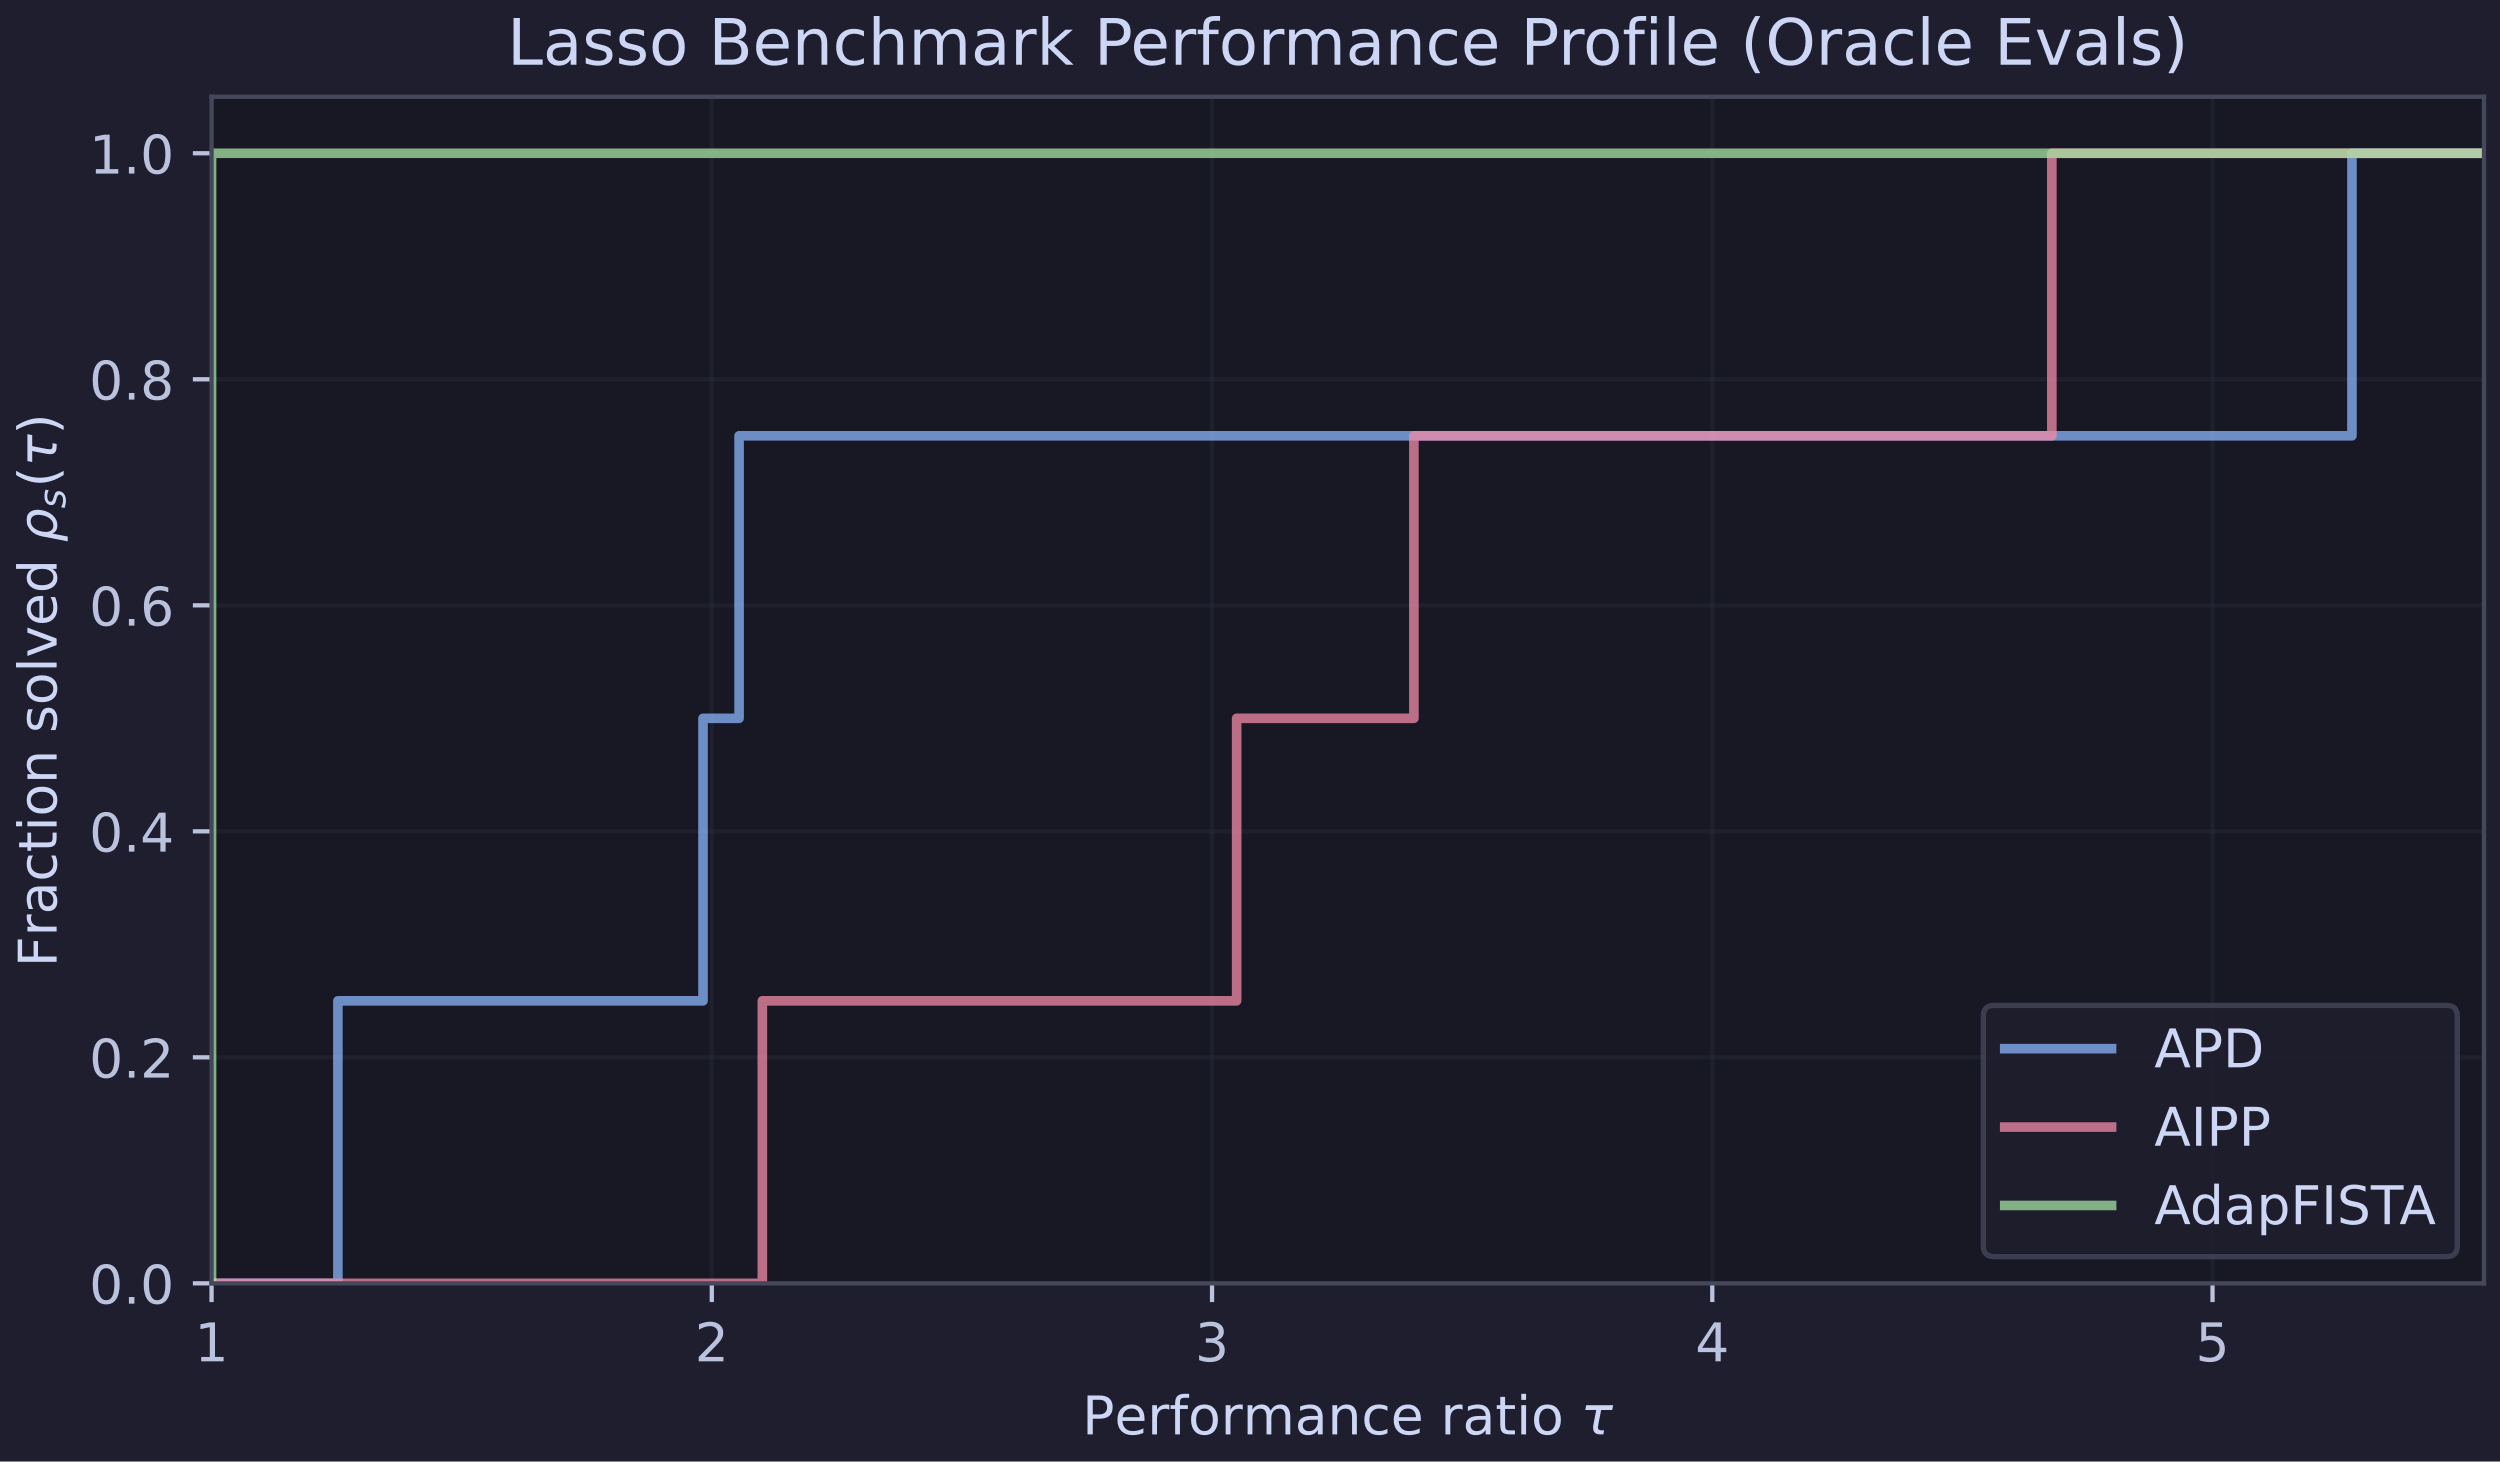
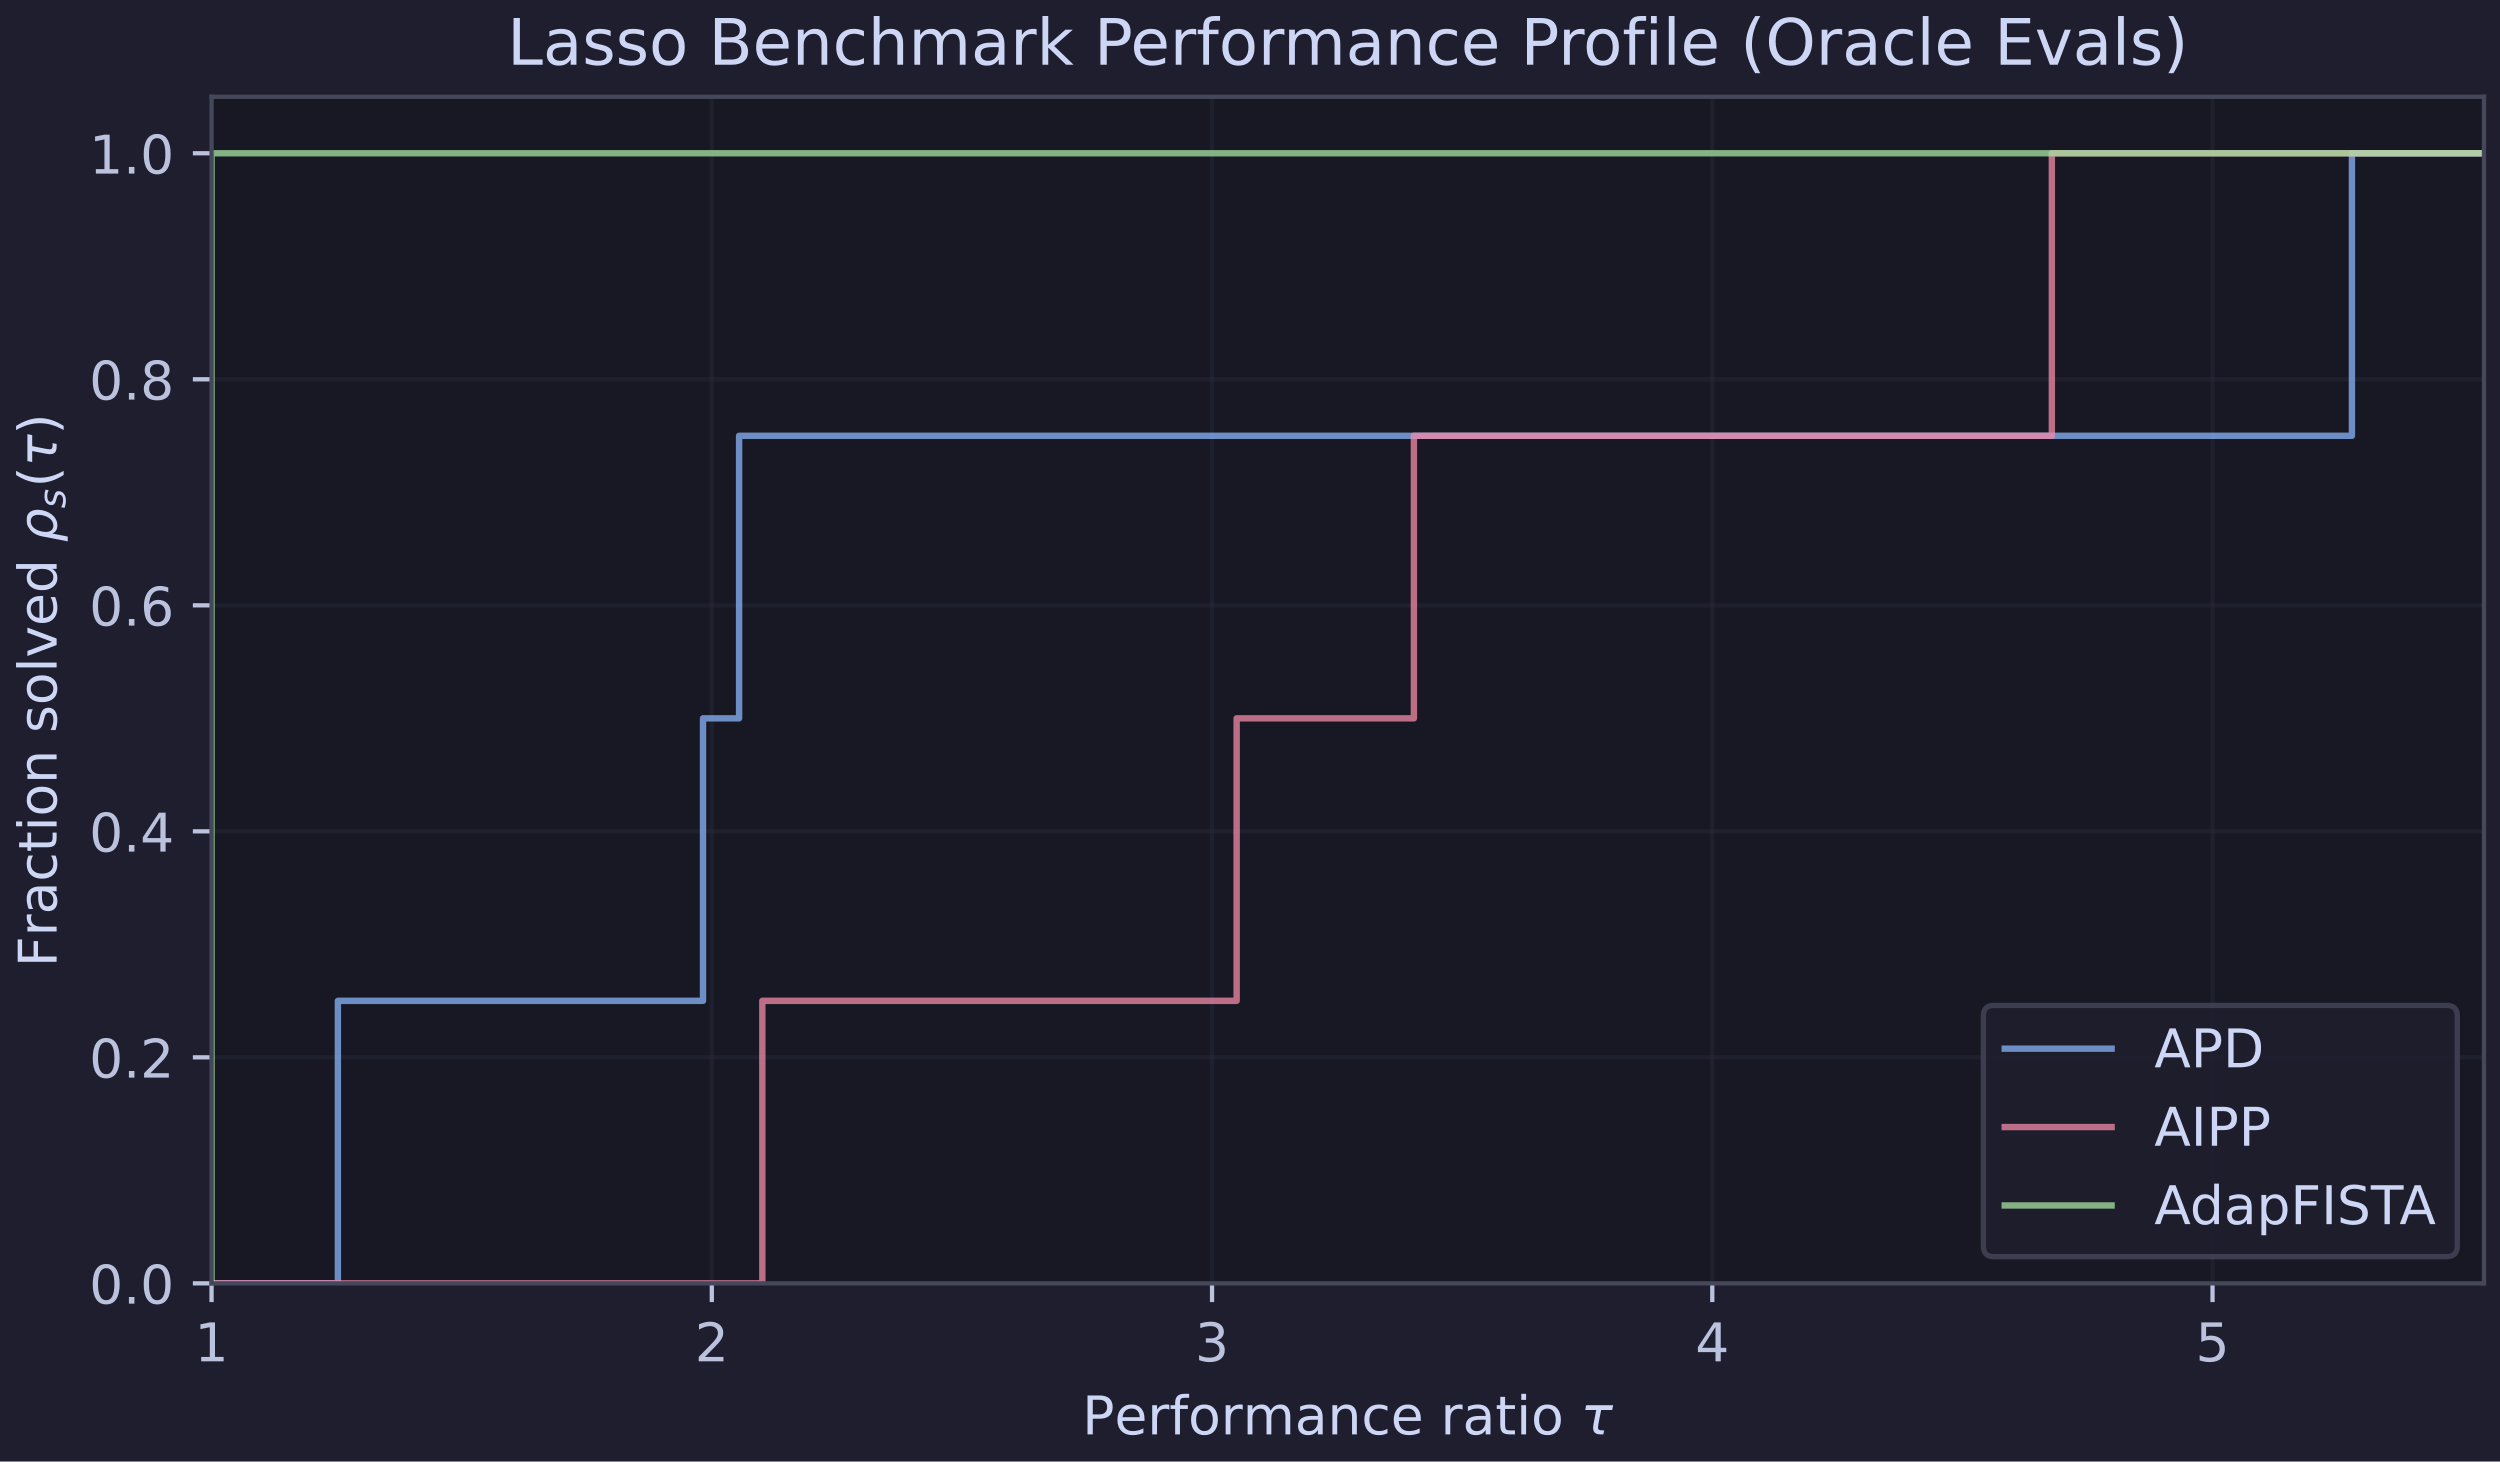
<svg xmlns="http://www.w3.org/2000/svg" xmlns:xlink="http://www.w3.org/1999/xlink" height="273.6pt" version="1.1" viewBox="0 0 468 273.6" width="468pt">
  <defs>
    <style type="text/css">*{stroke-linecap:butt;stroke-linejoin:round;}</style>
  </defs>
  <g id="figure_1">
    <g id="patch_1">
      <path d="M 0 273.6  L 468 273.6  L 468 0  L 0 0  z " style="fill:#1e1e2e;" />
    </g>
    <g id="axes_1">
      <g id="patch_2">
        <path d="M 39.603 240.244  L 465 240.244  L 465 18.118  L 39.603 18.118  z " style="fill:#181825;" />
      </g>
      <g id="matplotlib.axis_1">
        <g id="xtick_1">
          <g id="line2d_1">
-             <path clip-path="url(#p112954f5da)" d="M 39.603 240.244  L 39.603 18.118  " style="fill:none;stroke:#313244;stroke-linecap:square;stroke-opacity:0.3;stroke-width:0.8;" />
+             <path clip-path="url(#p4216b80e92)" d="M 39.603 240.244  L 39.603 18.118  " style="fill:none;stroke:#313244;stroke-linecap:square;stroke-opacity:0.3;stroke-width:0.8;" />
          </g>
          <g id="line2d_2">
            <defs>
-               <path d="M 0 0  L 0 3.5  " id="m169af41a6a" style="stroke:#bac2de;stroke-width:0.8;" />
-             </defs>
-             <g>
-               <use style="fill:#bac2de;stroke:#bac2de;stroke-width:0.8;" x="39.603" xlink:href="#m169af41a6a" y="240.244" />
+               <path d="M 0 0  L 0 3.5  " id="m782438fc1f" style="stroke:#bac2de;stroke-width:0.8;" />
+             </defs>
+             <g>
+               <use style="fill:#bac2de;stroke:#bac2de;stroke-width:0.8;" x="39.603" xlink:href="#m782438fc1f" y="240.244" />
            </g>
          </g>
          <g id="text_1">
            <g style="fill:#bac2de;" transform="translate(36.42211 254.8419)scale(0.1 -0.1)">
              <defs>
                <path d="M 794 531  L 1825 531  L 1825 4091  L 703 3866  L 703 4441  L 1819 4666  L 2450 4666  L 2450 531  L 3481 531  L 3481 0  L 794 0  L 794 531  z " id="DejaVuSans-31" transform="scale(0.015625)" />
              </defs>
              <use xlink:href="#DejaVuSans-31" />
            </g>
          </g>
        </g>
        <g id="xtick_2">
          <g id="line2d_3">
-             <path clip-path="url(#p112954f5da)" d="M 133.249 240.244  L 133.249 18.118  " style="fill:none;stroke:#313244;stroke-linecap:square;stroke-opacity:0.3;stroke-width:0.8;" />
+             <path clip-path="url(#p4216b80e92)" d="M 133.249 240.244  L 133.249 18.118  " style="fill:none;stroke:#313244;stroke-linecap:square;stroke-opacity:0.3;stroke-width:0.8;" />
          </g>
          <g id="line2d_4">
            <g>
-               <use style="fill:#bac2de;stroke:#bac2de;stroke-width:0.8;" x="133.249" xlink:href="#m169af41a6a" y="240.244" />
+               <use style="fill:#bac2de;stroke:#bac2de;stroke-width:0.8;" x="133.249" xlink:href="#m782438fc1f" y="240.244" />
            </g>
          </g>
          <g id="text_2">
            <g style="fill:#bac2de;" transform="translate(130.0677 254.8419)scale(0.1 -0.1)">
              <defs>
                <path d="M 1228 531  L 3431 531  L 3431 0  L 469 0  L 469 531  Q 828 903 1448 1529  Q 2069 2156 2228 2338  Q 2531 2678 2651 2914  Q 2772 3150 2772 3378  Q 2772 3750 2511 3984  Q 2250 4219 1831 4219  Q 1534 4219 1204 4116  Q 875 4013 500 3803  L 500 4441  Q 881 4594 1212 4672  Q 1544 4750 1819 4750  Q 2544 4750 2975 4387  Q 3406 4025 3406 3419  Q 3406 3131 3298 2873  Q 3191 2616 2906 2266  Q 2828 2175 2409 1742  Q 1991 1309 1228 531  z " id="DejaVuSans-32" transform="scale(0.015625)" />
              </defs>
              <use xlink:href="#DejaVuSans-32" />
            </g>
          </g>
        </g>
        <g id="xtick_3">
          <g id="line2d_5">
-             <path clip-path="url(#p112954f5da)" d="M 226.894 240.244  L 226.894 18.118  " style="fill:none;stroke:#313244;stroke-linecap:square;stroke-opacity:0.3;stroke-width:0.8;" />
+             <path clip-path="url(#p4216b80e92)" d="M 226.894 240.244  L 226.894 18.118  " style="fill:none;stroke:#313244;stroke-linecap:square;stroke-opacity:0.3;stroke-width:0.8;" />
          </g>
          <g id="line2d_6">
            <g>
-               <use style="fill:#bac2de;stroke:#bac2de;stroke-width:0.8;" x="226.894" xlink:href="#m169af41a6a" y="240.244" />
+               <use style="fill:#bac2de;stroke:#bac2de;stroke-width:0.8;" x="226.894" xlink:href="#m782438fc1f" y="240.244" />
            </g>
          </g>
          <g id="text_3">
            <g style="fill:#bac2de;" transform="translate(223.7132 254.8419)scale(0.1 -0.1)">
              <defs>
                <path d="M 2597 2516  Q 3050 2419 3304 2112  Q 3559 1806 3559 1356  Q 3559 666 3084 287  Q 2609 -91 1734 -91  Q 1441 -91 1130 -33  Q 819 25 488 141  L 488 750  Q 750 597 1062 519  Q 1375 441 1716 441  Q 2309 441 2620 675  Q 2931 909 2931 1356  Q 2931 1769 2642 2001  Q 2353 2234 1838 2234  L 1294 2234  L 1294 2753  L 1863 2753  Q 2328 2753 2575 2939  Q 2822 3125 2822 3475  Q 2822 3834 2567 4026  Q 2313 4219 1838 4219  Q 1578 4219 1281 4162  Q 984 4106 628 3988  L 628 4550  Q 988 4650 1302 4700  Q 1616 4750 1894 4750  Q 2613 4750 3031 4423  Q 3450 4097 3450 3541  Q 3450 3153 3228 2886  Q 3006 2619 2597 2516  z " id="DejaVuSans-33" transform="scale(0.015625)" />
              </defs>
              <use xlink:href="#DejaVuSans-33" />
            </g>
          </g>
        </g>
        <g id="xtick_4">
          <g id="line2d_7">
-             <path clip-path="url(#p112954f5da)" d="M 320.54 240.244  L 320.54 18.118  " style="fill:none;stroke:#313244;stroke-linecap:square;stroke-opacity:0.3;stroke-width:0.8;" />
+             <path clip-path="url(#p4216b80e92)" d="M 320.54 240.244  L 320.54 18.118  " style="fill:none;stroke:#313244;stroke-linecap:square;stroke-opacity:0.3;stroke-width:0.8;" />
          </g>
          <g id="line2d_8">
            <g>
-               <use style="fill:#bac2de;stroke:#bac2de;stroke-width:0.8;" x="320.54" xlink:href="#m169af41a6a" y="240.244" />
+               <use style="fill:#bac2de;stroke:#bac2de;stroke-width:0.8;" x="320.54" xlink:href="#m782438fc1f" y="240.244" />
            </g>
          </g>
          <g id="text_4">
            <g style="fill:#bac2de;" transform="translate(317.3587 254.8419)scale(0.1 -0.1)">
              <defs>
                <path d="M 2419 4116  L 825 1625  L 2419 1625  L 2419 4116  z M 2253 4666  L 3047 4666  L 3047 1625  L 3713 1625  L 3713 1100  L 3047 1100  L 3047 0  L 2419 0  L 2419 1100  L 313 1100  L 313 1709  L 2253 4666  z " id="DejaVuSans-34" transform="scale(0.015625)" />
              </defs>
              <use xlink:href="#DejaVuSans-34" />
            </g>
          </g>
        </g>
        <g id="xtick_5">
          <g id="line2d_9">
-             <path clip-path="url(#p112954f5da)" d="M 414.186 240.244  L 414.186 18.118  " style="fill:none;stroke:#313244;stroke-linecap:square;stroke-opacity:0.3;stroke-width:0.8;" />
+             <path clip-path="url(#p4216b80e92)" d="M 414.186 240.244  L 414.186 18.118  " style="fill:none;stroke:#313244;stroke-linecap:square;stroke-opacity:0.3;stroke-width:0.8;" />
          </g>
          <g id="line2d_10">
            <g>
-               <use style="fill:#bac2de;stroke:#bac2de;stroke-width:0.8;" x="414.186" xlink:href="#m169af41a6a" y="240.244" />
+               <use style="fill:#bac2de;stroke:#bac2de;stroke-width:0.8;" x="414.186" xlink:href="#m782438fc1f" y="240.244" />
            </g>
          </g>
          <g id="text_5">
            <g style="fill:#bac2de;" transform="translate(411.0043 254.8419)scale(0.1 -0.1)">
              <defs>
                <path d="M 691 4666  L 3169 4666  L 3169 4134  L 1269 4134  L 1269 2991  Q 1406 3038 1543 3061  Q 1681 3084 1819 3084  Q 2600 3084 3056 2656  Q 3513 2228 3513 1497  Q 3513 744 3044 326  Q 2575 -91 1722 -91  Q 1428 -91 1123 -41  Q 819 9 494 109  L 494 744  Q 775 591 1075 516  Q 1375 441 1709 441  Q 2250 441 2565 725  Q 2881 1009 2881 1497  Q 2881 1984 2565 2268  Q 2250 2553 1709 2553  Q 1456 2553 1204 2497  Q 953 2441 691 2322  L 691 4666  z " id="DejaVuSans-35" transform="scale(0.015625)" />
              </defs>
              <use xlink:href="#DejaVuSans-35" />
            </g>
          </g>
        </g>
        <g id="text_6">
          <g style="fill:#cdd6f4;" transform="translate(202.6016 268.5201)scale(0.1 -0.1)">
            <defs>
              <path d="M 1259 4147  L 1259 2394  L 2053 2394  Q 2494 2394 2734 2622  Q 2975 2850 2975 3272  Q 2975 3691 2734 3919  Q 2494 4147 2053 4147  L 1259 4147  z M 628 4666  L 2053 4666  Q 2838 4666 3239 4311  Q 3641 3956 3641 3272  Q 3641 2581 3239 2228  Q 2838 1875 2053 1875  L 1259 1875  L 1259 0  L 628 0  L 628 4666  z " id="DejaVuSans-50" transform="scale(0.015625)" />
              <path d="M 3597 1894  L 3597 1613  L 953 1613  Q 991 1019 1311 708  Q 1631 397 2203 397  Q 2534 397 2845 478  Q 3156 559 3463 722  L 3463 178  Q 3153 47 2828 -22  Q 2503 -91 2169 -91  Q 1331 -91 842 396  Q 353 884 353 1716  Q 353 2575 817 3079  Q 1281 3584 2069 3584  Q 2775 3584 3186 3129  Q 3597 2675 3597 1894  z M 3022 2063  Q 3016 2534 2758 2815  Q 2500 3097 2075 3097  Q 1594 3097 1305 2825  Q 1016 2553 972 2059  L 3022 2063  z " id="DejaVuSans-65" transform="scale(0.015625)" />
              <path d="M 2631 2963  Q 2534 3019 2420 3045  Q 2306 3072 2169 3072  Q 1681 3072 1420 2755  Q 1159 2438 1159 1844  L 1159 0  L 581 0  L 581 3500  L 1159 3500  L 1159 2956  Q 1341 3275 1631 3429  Q 1922 3584 2338 3584  Q 2397 3584 2469 3576  Q 2541 3569 2628 3553  L 2631 2963  z " id="DejaVuSans-72" transform="scale(0.015625)" />
              <path d="M 2375 4863  L 2375 4384  L 1825 4384  Q 1516 4384 1395 4259  Q 1275 4134 1275 3809  L 1275 3500  L 2222 3500  L 2222 3053  L 1275 3053  L 1275 0  L 697 0  L 697 3053  L 147 3053  L 147 3500  L 697 3500  L 697 3744  Q 697 4328 969 4595  Q 1241 4863 1831 4863  L 2375 4863  z " id="DejaVuSans-66" transform="scale(0.015625)" />
              <path d="M 1959 3097  Q 1497 3097 1228 2736  Q 959 2375 959 1747  Q 959 1119 1226 758  Q 1494 397 1959 397  Q 2419 397 2687 759  Q 2956 1122 2956 1747  Q 2956 2369 2687 2733  Q 2419 3097 1959 3097  z M 1959 3584  Q 2709 3584 3137 3096  Q 3566 2609 3566 1747  Q 3566 888 3137 398  Q 2709 -91 1959 -91  Q 1206 -91 779 398  Q 353 888 353 1747  Q 353 2609 779 3096  Q 1206 3584 1959 3584  z " id="DejaVuSans-6f" transform="scale(0.015625)" />
              <path d="M 3328 2828  Q 3544 3216 3844 3400  Q 4144 3584 4550 3584  Q 5097 3584 5394 3201  Q 5691 2819 5691 2113  L 5691 0  L 5113 0  L 5113 2094  Q 5113 2597 4934 2840  Q 4756 3084 4391 3084  Q 3944 3084 3684 2787  Q 3425 2491 3425 1978  L 3425 0  L 2847 0  L 2847 2094  Q 2847 2600 2669 2842  Q 2491 3084 2119 3084  Q 1678 3084 1418 2786  Q 1159 2488 1159 1978  L 1159 0  L 581 0  L 581 3500  L 1159 3500  L 1159 2956  Q 1356 3278 1631 3431  Q 1906 3584 2284 3584  Q 2666 3584 2933 3390  Q 3200 3197 3328 2828  z " id="DejaVuSans-6d" transform="scale(0.015625)" />
              <path d="M 2194 1759  Q 1497 1759 1228 1600  Q 959 1441 959 1056  Q 959 750 1161 570  Q 1363 391 1709 391  Q 2188 391 2477 730  Q 2766 1069 2766 1631  L 2766 1759  L 2194 1759  z M 3341 1997  L 3341 0  L 2766 0  L 2766 531  Q 2569 213 2275 61  Q 1981 -91 1556 -91  Q 1019 -91 701 211  Q 384 513 384 1019  Q 384 1609 779 1909  Q 1175 2209 1959 2209  L 2766 2209  L 2766 2266  Q 2766 2663 2505 2880  Q 2244 3097 1772 3097  Q 1472 3097 1187 3025  Q 903 2953 641 2809  L 641 3341  Q 956 3463 1253 3523  Q 1550 3584 1831 3584  Q 2591 3584 2966 3190  Q 3341 2797 3341 1997  z " id="DejaVuSans-61" transform="scale(0.015625)" />
              <path d="M 3513 2113  L 3513 0  L 2938 0  L 2938 2094  Q 2938 2591 2744 2837  Q 2550 3084 2163 3084  Q 1697 3084 1428 2787  Q 1159 2491 1159 1978  L 1159 0  L 581 0  L 581 3500  L 1159 3500  L 1159 2956  Q 1366 3272 1645 3428  Q 1925 3584 2291 3584  Q 2894 3584 3203 3211  Q 3513 2838 3513 2113  z " id="DejaVuSans-6e" transform="scale(0.015625)" />
              <path d="M 3122 3366  L 3122 2828  Q 2878 2963 2633 3030  Q 2388 3097 2138 3097  Q 1578 3097 1268 2742  Q 959 2388 959 1747  Q 959 1106 1268 751  Q 1578 397 2138 397  Q 2388 397 2633 464  Q 2878 531 3122 666  L 3122 134  Q 2881 22 2623 -34  Q 2366 -91 2075 -91  Q 1284 -91 818 406  Q 353 903 353 1747  Q 353 2603 823 3093  Q 1294 3584 2113 3584  Q 2378 3584 2631 3529  Q 2884 3475 3122 3366  z " id="DejaVuSans-63" transform="scale(0.015625)" />
              <path id="DejaVuSans-20" transform="scale(0.015625)" />
              <path d="M 1172 4494  L 1172 3500  L 2356 3500  L 2356 3053  L 1172 3053  L 1172 1153  Q 1172 725 1289 603  Q 1406 481 1766 481  L 2356 481  L 2356 0  L 1766 0  Q 1100 0 847 248  Q 594 497 594 1153  L 594 3053  L 172 3053  L 172 3500  L 594 3500  L 594 4494  L 1172 4494  z " id="DejaVuSans-74" transform="scale(0.015625)" />
              <path d="M 603 3500  L 1178 3500  L 1178 0  L 603 0  L 603 3500  z M 603 4863  L 1178 4863  L 1178 4134  L 603 4134  L 603 4863  z " id="DejaVuSans-69" transform="scale(0.015625)" />
              <path d="M 2103 638  Q 2188 488 2525 488  L 2800 488  L 2706 0  L 2363 0  Q 1800 0 1600 300  Q 1403 606 1534 1269  L 1856 2925  L 541 2925  L 653 3500  L 3881 3500  L 3769 2925  L 2444 2925  L 2113 1234  Q 2025 781 2103 638  z " id="DejaVuSans-Oblique-3c4" transform="scale(0.015625)" />
            </defs>
            <use transform="translate(0 0.015625)" xlink:href="#DejaVuSans-50" />
            <use transform="translate(60.30273 0.015625)" xlink:href="#DejaVuSans-65" />
            <use transform="translate(121.8262 0.015625)" xlink:href="#DejaVuSans-72" />
            <use transform="translate(162.9395 0.015625)" xlink:href="#DejaVuSans-66" />
            <use transform="translate(198.1445 0.015625)" xlink:href="#DejaVuSans-6f" />
            <use transform="translate(259.3262 0.015625)" xlink:href="#DejaVuSans-72" />
            <use transform="translate(300.4395 0.015625)" xlink:href="#DejaVuSans-6d" />
            <use transform="translate(397.8516 0.015625)" xlink:href="#DejaVuSans-61" />
            <use transform="translate(459.1309 0.015625)" xlink:href="#DejaVuSans-6e" />
            <use transform="translate(522.5098 0.015625)" xlink:href="#DejaVuSans-63" />
            <use transform="translate(577.4902 0.015625)" xlink:href="#DejaVuSans-65" />
            <use transform="translate(639.0137 0.015625)" xlink:href="#DejaVuSans-20" />
            <use transform="translate(670.8008 0.015625)" xlink:href="#DejaVuSans-72" />
            <use transform="translate(711.9141 0.015625)" xlink:href="#DejaVuSans-61" />
            <use transform="translate(773.1934 0.015625)" xlink:href="#DejaVuSans-74" />
            <use transform="translate(812.4023 0.015625)" xlink:href="#DejaVuSans-69" />
            <use transform="translate(840.1855 0.015625)" xlink:href="#DejaVuSans-6f" />
            <use transform="translate(901.3672 0.015625)" xlink:href="#DejaVuSans-20" />
            <use transform="translate(933.1543 0.015625)" xlink:href="#DejaVuSans-Oblique-3c4" />
          </g>
        </g>
      </g>
      <g id="matplotlib.axis_2">
        <g id="ytick_1">
          <g id="line2d_11">
-             <path clip-path="url(#p112954f5da)" d="M 39.603 240.244  L 465 240.244  " style="fill:none;stroke:#313244;stroke-linecap:square;stroke-opacity:0.3;stroke-width:0.8;" />
+             <path clip-path="url(#p4216b80e92)" d="M 39.603 240.244  L 465 240.244  " style="fill:none;stroke:#313244;stroke-linecap:square;stroke-opacity:0.3;stroke-width:0.8;" />
          </g>
          <g id="line2d_12">
            <defs>
-               <path d="M 0 0  L -3.5 0  " id="m1682285ed2" style="stroke:#bac2de;stroke-width:0.8;" />
-             </defs>
-             <g>
-               <use style="fill:#bac2de;stroke:#bac2de;stroke-width:0.8;" x="39.603" xlink:href="#m1682285ed2" y="240.244" />
+               <path d="M 0 0  L -3.5 0  " id="m5402980a2f" style="stroke:#bac2de;stroke-width:0.8;" />
+             </defs>
+             <g>
+               <use style="fill:#bac2de;stroke:#bac2de;stroke-width:0.8;" x="39.603" xlink:href="#m5402980a2f" y="240.244" />
            </g>
          </g>
          <g id="text_7">
            <g style="fill:#bac2de;" transform="translate(16.70024 244.0427)scale(0.1 -0.1)">
              <defs>
                <path d="M 2034 4250  Q 1547 4250 1301 3770  Q 1056 3291 1056 2328  Q 1056 1369 1301 889  Q 1547 409 2034 409  Q 2525 409 2770 889  Q 3016 1369 3016 2328  Q 3016 3291 2770 3770  Q 2525 4250 2034 4250  z M 2034 4750  Q 2819 4750 3233 4129  Q 3647 3509 3647 2328  Q 3647 1150 3233 529  Q 2819 -91 2034 -91  Q 1250 -91 836 529  Q 422 1150 422 2328  Q 422 3509 836 4129  Q 1250 4750 2034 4750  z " id="DejaVuSans-30" transform="scale(0.015625)" />
                <path d="M 684 794  L 1344 794  L 1344 0  L 684 0  L 684 794  z " id="DejaVuSans-2e" transform="scale(0.015625)" />
              </defs>
              <use xlink:href="#DejaVuSans-30" />
              <use x="63.623" xlink:href="#DejaVuSans-2e" />
              <use x="95.41" xlink:href="#DejaVuSans-30" />
            </g>
          </g>
        </g>
        <g id="ytick_2">
          <g id="line2d_13">
-             <path clip-path="url(#p112954f5da)" d="M 39.603 197.934  L 465 197.934  " style="fill:none;stroke:#313244;stroke-linecap:square;stroke-opacity:0.3;stroke-width:0.8;" />
+             <path clip-path="url(#p4216b80e92)" d="M 39.603 197.934  L 465 197.934  " style="fill:none;stroke:#313244;stroke-linecap:square;stroke-opacity:0.3;stroke-width:0.8;" />
          </g>
          <g id="line2d_14">
            <g>
-               <use style="fill:#bac2de;stroke:#bac2de;stroke-width:0.8;" x="39.603" xlink:href="#m1682285ed2" y="197.934" />
+               <use style="fill:#bac2de;stroke:#bac2de;stroke-width:0.8;" x="39.603" xlink:href="#m5402980a2f" y="197.934" />
            </g>
          </g>
          <g id="text_8">
            <g style="fill:#bac2de;" transform="translate(16.70024 201.7332)scale(0.1 -0.1)">
              <use xlink:href="#DejaVuSans-30" />
              <use x="63.623" xlink:href="#DejaVuSans-2e" />
              <use x="95.41" xlink:href="#DejaVuSans-32" />
            </g>
          </g>
        </g>
        <g id="ytick_3">
          <g id="line2d_15">
-             <path clip-path="url(#p112954f5da)" d="M 39.603 155.624  L 465 155.624  " style="fill:none;stroke:#313244;stroke-linecap:square;stroke-opacity:0.3;stroke-width:0.8;" />
+             <path clip-path="url(#p4216b80e92)" d="M 39.603 155.624  L 465 155.624  " style="fill:none;stroke:#313244;stroke-linecap:square;stroke-opacity:0.3;stroke-width:0.8;" />
          </g>
          <g id="line2d_16">
            <g>
-               <use style="fill:#bac2de;stroke:#bac2de;stroke-width:0.8;" x="39.603" xlink:href="#m1682285ed2" y="155.624" />
+               <use style="fill:#bac2de;stroke:#bac2de;stroke-width:0.8;" x="39.603" xlink:href="#m5402980a2f" y="155.624" />
            </g>
          </g>
          <g id="text_9">
            <g style="fill:#bac2de;" transform="translate(16.70024 159.4236)scale(0.1 -0.1)">
              <use xlink:href="#DejaVuSans-30" />
              <use x="63.623" xlink:href="#DejaVuSans-2e" />
              <use x="95.41" xlink:href="#DejaVuSans-34" />
            </g>
          </g>
        </g>
        <g id="ytick_4">
          <g id="line2d_17">
-             <path clip-path="url(#p112954f5da)" d="M 39.603 113.315  L 465 113.315  " style="fill:none;stroke:#313244;stroke-linecap:square;stroke-opacity:0.3;stroke-width:0.8;" />
+             <path clip-path="url(#p4216b80e92)" d="M 39.603 113.315  L 465 113.315  " style="fill:none;stroke:#313244;stroke-linecap:square;stroke-opacity:0.3;stroke-width:0.8;" />
          </g>
          <g id="line2d_18">
            <g>
-               <use style="fill:#bac2de;stroke:#bac2de;stroke-width:0.8;" x="39.603" xlink:href="#m1682285ed2" y="113.315" />
+               <use style="fill:#bac2de;stroke:#bac2de;stroke-width:0.8;" x="39.603" xlink:href="#m5402980a2f" y="113.315" />
            </g>
          </g>
          <g id="text_10">
            <g style="fill:#bac2de;" transform="translate(16.70024 117.1141)scale(0.1 -0.1)">
              <defs>
                <path d="M 2113 2584  Q 1688 2584 1439 2293  Q 1191 2003 1191 1497  Q 1191 994 1439 701  Q 1688 409 2113 409  Q 2538 409 2786 701  Q 3034 994 3034 1497  Q 3034 2003 2786 2293  Q 2538 2584 2113 2584  z M 3366 4563  L 3366 3988  Q 3128 4100 2886 4159  Q 2644 4219 2406 4219  Q 1781 4219 1451 3797  Q 1122 3375 1075 2522  Q 1259 2794 1537 2939  Q 1816 3084 2150 3084  Q 2853 3084 3261 2657  Q 3669 2231 3669 1497  Q 3669 778 3244 343  Q 2819 -91 2113 -91  Q 1303 -91 875 529  Q 447 1150 447 2328  Q 447 3434 972 4092  Q 1497 4750 2381 4750  Q 2619 4750 2861 4703  Q 3103 4656 3366 4563  z " id="DejaVuSans-36" transform="scale(0.015625)" />
              </defs>
              <use xlink:href="#DejaVuSans-30" />
              <use x="63.623" xlink:href="#DejaVuSans-2e" />
              <use x="95.41" xlink:href="#DejaVuSans-36" />
            </g>
          </g>
        </g>
        <g id="ytick_5">
          <g id="line2d_19">
-             <path clip-path="url(#p112954f5da)" d="M 39.603 71.005  L 465 71.005  " style="fill:none;stroke:#313244;stroke-linecap:square;stroke-opacity:0.3;stroke-width:0.8;" />
+             <path clip-path="url(#p4216b80e92)" d="M 39.603 71.005  L 465 71.005  " style="fill:none;stroke:#313244;stroke-linecap:square;stroke-opacity:0.3;stroke-width:0.8;" />
          </g>
          <g id="line2d_20">
            <g>
-               <use style="fill:#bac2de;stroke:#bac2de;stroke-width:0.8;" x="39.603" xlink:href="#m1682285ed2" y="71.005" />
+               <use style="fill:#bac2de;stroke:#bac2de;stroke-width:0.8;" x="39.603" xlink:href="#m5402980a2f" y="71.005" />
            </g>
          </g>
          <g id="text_11">
            <g style="fill:#bac2de;" transform="translate(16.70024 74.80452)scale(0.1 -0.1)">
              <defs>
                <path d="M 2034 2216  Q 1584 2216 1326 1975  Q 1069 1734 1069 1313  Q 1069 891 1326 650  Q 1584 409 2034 409  Q 2484 409 2743 651  Q 3003 894 3003 1313  Q 3003 1734 2745 1975  Q 2488 2216 2034 2216  z M 1403 2484  Q 997 2584 770 2862  Q 544 3141 544 3541  Q 544 4100 942 4425  Q 1341 4750 2034 4750  Q 2731 4750 3128 4425  Q 3525 4100 3525 3541  Q 3525 3141 3298 2862  Q 3072 2584 2669 2484  Q 3125 2378 3379 2068  Q 3634 1759 3634 1313  Q 3634 634 3220 271  Q 2806 -91 2034 -91  Q 1263 -91 848 271  Q 434 634 434 1313  Q 434 1759 690 2068  Q 947 2378 1403 2484  z M 1172 3481  Q 1172 3119 1398 2916  Q 1625 2713 2034 2713  Q 2441 2713 2670 2916  Q 2900 3119 2900 3481  Q 2900 3844 2670 4047  Q 2441 4250 2034 4250  Q 1625 4250 1398 4047  Q 1172 3844 1172 3481  z " id="DejaVuSans-38" transform="scale(0.015625)" />
              </defs>
              <use xlink:href="#DejaVuSans-30" />
              <use x="63.623" xlink:href="#DejaVuSans-2e" />
              <use x="95.41" xlink:href="#DejaVuSans-38" />
            </g>
          </g>
        </g>
        <g id="ytick_6">
          <g id="line2d_21">
-             <path clip-path="url(#p112954f5da)" d="M 39.603 28.696  L 465 28.696  " style="fill:none;stroke:#313244;stroke-linecap:square;stroke-opacity:0.3;stroke-width:0.8;" />
+             <path clip-path="url(#p4216b80e92)" d="M 39.603 28.696  L 465 28.696  " style="fill:none;stroke:#313244;stroke-linecap:square;stroke-opacity:0.3;stroke-width:0.8;" />
          </g>
          <g id="line2d_22">
            <g>
-               <use style="fill:#bac2de;stroke:#bac2de;stroke-width:0.8;" x="39.603" xlink:href="#m1682285ed2" y="28.696" />
+               <use style="fill:#bac2de;stroke:#bac2de;stroke-width:0.8;" x="39.603" xlink:href="#m5402980a2f" y="28.696" />
            </g>
          </g>
          <g id="text_12">
            <g style="fill:#bac2de;" transform="translate(16.70024 32.49497)scale(0.1 -0.1)">
              <use xlink:href="#DejaVuSans-31" />
              <use x="63.623" xlink:href="#DejaVuSans-2e" />
              <use x="95.41" xlink:href="#DejaVuSans-30" />
            </g>
          </g>
        </g>
        <g id="text_13">
          <g style="fill:#cdd6f4;" transform="translate(10.60024 181.0309)rotate(-90)scale(0.1 -0.1)">
            <defs>
              <path d="M 628 4666  L 3309 4666  L 3309 4134  L 1259 4134  L 1259 2759  L 3109 2759  L 3109 2228  L 1259 2228  L 1259 0  L 628 0  L 628 4666  z " id="DejaVuSans-46" transform="scale(0.015625)" />
              <path d="M 2834 3397  L 2834 2853  Q 2591 2978 2328 3040  Q 2066 3103 1784 3103  Q 1356 3103 1142 2972  Q 928 2841 928 2578  Q 928 2378 1081 2264  Q 1234 2150 1697 2047  L 1894 2003  Q 2506 1872 2764 1633  Q 3022 1394 3022 966  Q 3022 478 2636 193  Q 2250 -91 1575 -91  Q 1294 -91 989 -36  Q 684 19 347 128  L 347 722  Q 666 556 975 473  Q 1284 391 1588 391  Q 1994 391 2212 530  Q 2431 669 2431 922  Q 2431 1156 2273 1281  Q 2116 1406 1581 1522  L 1381 1569  Q 847 1681 609 1914  Q 372 2147 372 2553  Q 372 3047 722 3315  Q 1072 3584 1716 3584  Q 2034 3584 2315 3537  Q 2597 3491 2834 3397  z " id="DejaVuSans-73" transform="scale(0.015625)" />
              <path d="M 603 4863  L 1178 4863  L 1178 0  L 603 0  L 603 4863  z " id="DejaVuSans-6c" transform="scale(0.015625)" />
              <path d="M 191 3500  L 800 3500  L 1894 563  L 2988 3500  L 3597 3500  L 2284 0  L 1503 0  L 191 3500  z " id="DejaVuSans-76" transform="scale(0.015625)" />
              <path d="M 2906 2969  L 2906 4863  L 3481 4863  L 3481 0  L 2906 0  L 2906 525  Q 2725 213 2448 61  Q 2172 -91 1784 -91  Q 1150 -91 751 415  Q 353 922 353 1747  Q 353 2572 751 3078  Q 1150 3584 1784 3584  Q 2172 3584 2448 3432  Q 2725 3281 2906 2969  z M 947 1747  Q 947 1113 1208 752  Q 1469 391 1925 391  Q 2381 391 2643 752  Q 2906 1113 2906 1747  Q 2906 2381 2643 2742  Q 2381 3103 1925 3103  Q 1469 3103 1208 2742  Q 947 2381 947 1747  z " id="DejaVuSans-64" transform="scale(0.015625)" />
              <path d="M 1203 2875  Q 1453 3194 1981 3475  Q 2188 3584 2756 3584  Q 3394 3584 3694 3078  Q 3994 2572 3834 1747  Q 3672 922 3175 415  Q 2678 -91 2041 -91  Q 1656 -91 1409 63  Q 1163 213 1044 525  L 681 -1331  L 103 -1331  L 697 1716  Q 838 2438 1203 2875  z M 3238 1747  Q 3359 2381 3169 2744  Q 2978 3103 2522 3103  Q 2066 3103 1734 2744  Q 1403 2381 1281 1747  Q 1156 1113 1347 750  Q 1538 391 1994 391  Q 2450 391 2781 750  Q 3113 1113 3238 1747  z " id="DejaVuSans-Oblique-3c1" transform="scale(0.015625)" />
              <path d="M 3200 3397  L 3091 2853  Q 2863 2978 2609 3040  Q 2356 3103 2088 3103  Q 1634 3103 1373 2948  Q 1113 2794 1113 2528  Q 1113 2219 1719 2053  Q 1766 2041 1788 2034  L 1972 1978  Q 2547 1819 2739 1644  Q 2931 1469 2931 1166  Q 2931 609 2489 259  Q 2047 -91 1331 -91  Q 1053 -91 747 -37  Q 441 16 72 128  L 184 722  Q 500 559 806 475  Q 1113 391 1394 391  Q 1816 391 2080 572  Q 2344 753 2344 1031  Q 2344 1331 1650 1516  L 1591 1531  L 1394 1581  Q 956 1697 753 1886  Q 550 2075 550 2369  Q 550 2928 970 3256  Q 1391 3584 2113 3584  Q 2397 3584 2667 3537  Q 2938 3491 3200 3397  z " id="DejaVuSans-Oblique-73" transform="scale(0.015625)" />
              <path d="M 1984 4856  Q 1566 4138 1362 3434  Q 1159 2731 1159 2009  Q 1159 1288 1364 580  Q 1569 -128 1984 -844  L 1484 -844  Q 1016 -109 783 600  Q 550 1309 550 2009  Q 550 2706 781 3412  Q 1013 4119 1484 4856  L 1984 4856  z " id="DejaVuSans-28" transform="scale(0.015625)" />
              <path d="M 513 4856  L 1013 4856  Q 1481 4119 1714 3412  Q 1947 2706 1947 2009  Q 1947 1309 1714 600  Q 1481 -109 1013 -844  L 513 -844  Q 928 -128 1133 580  Q 1338 1288 1338 2009  Q 1338 2731 1133 3434  Q 928 4138 513 4856  z " id="DejaVuSans-29" transform="scale(0.015625)" />
            </defs>
            <use transform="translate(0 0.015625)" xlink:href="#DejaVuSans-46" />
            <use transform="translate(57.51953 0.015625)" xlink:href="#DejaVuSans-72" />
            <use transform="translate(98.63281 0.015625)" xlink:href="#DejaVuSans-61" />
            <use transform="translate(159.9121 0.015625)" xlink:href="#DejaVuSans-63" />
            <use transform="translate(214.8926 0.015625)" xlink:href="#DejaVuSans-74" />
            <use transform="translate(254.1016 0.015625)" xlink:href="#DejaVuSans-69" />
            <use transform="translate(281.8848 0.015625)" xlink:href="#DejaVuSans-6f" />
            <use transform="translate(343.0664 0.015625)" xlink:href="#DejaVuSans-6e" />
            <use transform="translate(406.4453 0.015625)" xlink:href="#DejaVuSans-20" />
            <use transform="translate(438.2324 0.015625)" xlink:href="#DejaVuSans-73" />
            <use transform="translate(490.332 0.015625)" xlink:href="#DejaVuSans-6f" />
            <use transform="translate(551.5137 0.015625)" xlink:href="#DejaVuSans-6c" />
            <use transform="translate(579.2969 0.015625)" xlink:href="#DejaVuSans-76" />
            <use transform="translate(638.4766 0.015625)" xlink:href="#DejaVuSans-65" />
            <use transform="translate(700 0.015625)" xlink:href="#DejaVuSans-64" />
            <use transform="translate(763.4766 0.015625)" xlink:href="#DejaVuSans-20" />
            <use transform="translate(795.2637 0.015625)" xlink:href="#DejaVuSans-Oblique-3c1" />
            <use transform="translate(858.7402 -16.39062)scale(0.7)" xlink:href="#DejaVuSans-Oblique-73" />
            <use transform="translate(897.9443 0.015625)" xlink:href="#DejaVuSans-28" />
            <use transform="translate(936.958 0.015625)" xlink:href="#DejaVuSans-Oblique-3c4" />
            <use transform="translate(997.1631 0.015625)" xlink:href="#DejaVuSans-29" />
          </g>
        </g>
      </g>
      <g id="line2d_23">
-         <path clip-path="url(#p112954f5da)" d="M 39.603 240.244  L 63.251 240.244  L 63.251 187.357  L 131.606 187.357  L 131.606 134.47  L 138.357 134.47  L 138.357 81.583  L 440.283 81.583  L 440.283 28.696  L 465 28.696  L 465 28.696  " style="fill:none;stroke:#89b4fa;stroke-linecap:square;stroke-opacity:0.75;stroke-width:1.8;" />
+         <path clip-path="url(#p4216b80e92)" d="M 39.603 240.244  L 63.251 240.244  L 63.251 187.357  L 131.606 187.357  L 131.606 134.47  L 138.357 134.47  L 138.357 81.583  L 440.283 81.583  L 440.283 28.696  L 465 28.696  L 465 28.696  " style="fill:none;stroke:#89b4fa;stroke-linecap:square;stroke-opacity:0.75;stroke-width:1.2;" />
      </g>
      <g id="line2d_24">
-         <path clip-path="url(#p112954f5da)" d="M 39.603 240.244  L 142.708 240.244  L 142.708 187.357  L 231.5 187.357  L 231.5 134.47  L 264.681 134.47  L 264.681 81.583  L 384.105 81.583  L 384.105 28.696  L 465 28.696  L 465 28.696  " style="fill:none;stroke:#f38ba8;stroke-linecap:square;stroke-opacity:0.75;stroke-width:1.8;" />
+         <path clip-path="url(#p4216b80e92)" d="M 39.603 240.244  L 142.708 240.244  L 142.708 187.357  L 231.5 187.357  L 231.5 134.47  L 264.681 134.47  L 264.681 81.583  L 384.105 81.583  L 384.105 28.696  L 465 28.696  L 465 28.696  " style="fill:none;stroke:#f38ba8;stroke-linecap:square;stroke-opacity:0.75;stroke-width:1.2;" />
      </g>
      <g id="line2d_25">
-         <path clip-path="url(#p112954f5da)" d="M 39.603 240.244  L 39.603 240.244  L 39.603 187.357  L 39.603 187.357  L 39.603 134.47  L 39.603 134.47  L 39.603 81.583  L 39.603 81.583  L 39.603 28.696  L 465 28.696  L 465 28.696  " style="fill:none;stroke:#a6e3a1;stroke-linecap:square;stroke-opacity:0.75;stroke-width:1.8;" />
+         <path clip-path="url(#p4216b80e92)" d="M 39.603 240.244  L 39.603 240.244  L 39.603 187.357  L 39.603 187.357  L 39.603 134.47  L 39.603 134.47  L 39.603 81.583  L 39.603 81.583  L 39.603 28.696  L 465 28.696  L 465 28.696  " style="fill:none;stroke:#a6e3a1;stroke-linecap:square;stroke-opacity:0.75;stroke-width:1.2;" />
      </g>
      <g id="patch_3">
        <path d="M 39.603 240.244  L 39.603 18.118  " style="fill:none;stroke:#45475a;stroke-linecap:square;stroke-linejoin:miter;stroke-width:0.8;" />
      </g>
      <g id="patch_4">
        <path d="M 465 240.244  L 465 18.118  " style="fill:none;stroke:#45475a;stroke-linecap:square;stroke-linejoin:miter;stroke-width:0.8;" />
      </g>
      <g id="patch_5">
        <path d="M 39.603 240.244  L 465 240.244  " style="fill:none;stroke:#45475a;stroke-linecap:square;stroke-linejoin:miter;stroke-width:0.8;" />
      </g>
      <g id="patch_6">
        <path d="M 39.603 18.118  L 465 18.118  " style="fill:none;stroke:#45475a;stroke-linecap:square;stroke-linejoin:miter;stroke-width:0.8;" />
      </g>
      <g id="text_14">
        <g style="fill:#cdd6f4;" transform="translate(94.96 12.11837)scale(0.12 -0.12)">
          <defs>
            <path d="M 628 4666  L 1259 4666  L 1259 531  L 3531 531  L 3531 0  L 628 0  L 628 4666  z " id="DejaVuSans-4c" transform="scale(0.015625)" />
            <path d="M 1259 2228  L 1259 519  L 2272 519  Q 2781 519 3026 730  Q 3272 941 3272 1375  Q 3272 1813 3026 2020  Q 2781 2228 2272 2228  L 1259 2228  z M 1259 4147  L 1259 2741  L 2194 2741  Q 2656 2741 2882 2914  Q 3109 3088 3109 3444  Q 3109 3797 2882 3972  Q 2656 4147 2194 4147  L 1259 4147  z M 628 4666  L 2241 4666  Q 2963 4666 3353 4366  Q 3744 4066 3744 3513  Q 3744 3084 3544 2831  Q 3344 2578 2956 2516  Q 3422 2416 3680 2098  Q 3938 1781 3938 1306  Q 3938 681 3513 340  Q 3088 0 2303 0  L 628 0  L 628 4666  z " id="DejaVuSans-42" transform="scale(0.015625)" />
            <path d="M 3513 2113  L 3513 0  L 2938 0  L 2938 2094  Q 2938 2591 2744 2837  Q 2550 3084 2163 3084  Q 1697 3084 1428 2787  Q 1159 2491 1159 1978  L 1159 0  L 581 0  L 581 4863  L 1159 4863  L 1159 2956  Q 1366 3272 1645 3428  Q 1925 3584 2291 3584  Q 2894 3584 3203 3211  Q 3513 2838 3513 2113  z " id="DejaVuSans-68" transform="scale(0.015625)" />
            <path d="M 581 4863  L 1159 4863  L 1159 1991  L 2875 3500  L 3609 3500  L 1753 1863  L 3688 0  L 2938 0  L 1159 1709  L 1159 0  L 581 0  L 581 4863  z " id="DejaVuSans-6b" transform="scale(0.015625)" />
            <path d="M 2522 4238  Q 1834 4238 1429 3725  Q 1025 3213 1025 2328  Q 1025 1447 1429 934  Q 1834 422 2522 422  Q 3209 422 3611 934  Q 4013 1447 4013 2328  Q 4013 3213 3611 3725  Q 3209 4238 2522 4238  z M 2522 4750  Q 3503 4750 4090 4092  Q 4678 3434 4678 2328  Q 4678 1225 4090 567  Q 3503 -91 2522 -91  Q 1538 -91 948 565  Q 359 1222 359 2328  Q 359 3434 948 4092  Q 1538 4750 2522 4750  z " id="DejaVuSans-4f" transform="scale(0.015625)" />
            <path d="M 628 4666  L 3578 4666  L 3578 4134  L 1259 4134  L 1259 2753  L 3481 2753  L 3481 2222  L 1259 2222  L 1259 531  L 3634 531  L 3634 0  L 628 0  L 628 4666  z " id="DejaVuSans-45" transform="scale(0.015625)" />
          </defs>
          <use xlink:href="#DejaVuSans-4c" />
          <use x="55.713" xlink:href="#DejaVuSans-61" />
          <use x="116.992" xlink:href="#DejaVuSans-73" />
          <use x="169.092" xlink:href="#DejaVuSans-73" />
          <use x="221.191" xlink:href="#DejaVuSans-6f" />
          <use x="282.373" xlink:href="#DejaVuSans-20" />
          <use x="314.16" xlink:href="#DejaVuSans-42" />
          <use x="382.764" xlink:href="#DejaVuSans-65" />
          <use x="444.287" xlink:href="#DejaVuSans-6e" />
          <use x="507.666" xlink:href="#DejaVuSans-63" />
          <use x="562.646" xlink:href="#DejaVuSans-68" />
          <use x="626.025" xlink:href="#DejaVuSans-6d" />
          <use x="723.438" xlink:href="#DejaVuSans-61" />
          <use x="784.717" xlink:href="#DejaVuSans-72" />
          <use x="825.83" xlink:href="#DejaVuSans-6b" />
          <use x="883.74" xlink:href="#DejaVuSans-20" />
          <use x="915.527" xlink:href="#DejaVuSans-50" />
          <use x="972.205" xlink:href="#DejaVuSans-65" />
          <use x="1033.729" xlink:href="#DejaVuSans-72" />
          <use x="1074.842" xlink:href="#DejaVuSans-66" />
          <use x="1110.047" xlink:href="#DejaVuSans-6f" />
          <use x="1171.229" xlink:href="#DejaVuSans-72" />
          <use x="1210.592" xlink:href="#DejaVuSans-6d" />
          <use x="1308.004" xlink:href="#DejaVuSans-61" />
          <use x="1369.283" xlink:href="#DejaVuSans-6e" />
          <use x="1432.662" xlink:href="#DejaVuSans-63" />
          <use x="1487.643" xlink:href="#DejaVuSans-65" />
          <use x="1549.166" xlink:href="#DejaVuSans-20" />
          <use x="1580.953" xlink:href="#DejaVuSans-50" />
          <use x="1639.506" xlink:href="#DejaVuSans-72" />
          <use x="1678.369" xlink:href="#DejaVuSans-6f" />
          <use x="1739.551" xlink:href="#DejaVuSans-66" />
          <use x="1774.756" xlink:href="#DejaVuSans-69" />
          <use x="1802.539" xlink:href="#DejaVuSans-6c" />
          <use x="1830.322" xlink:href="#DejaVuSans-65" />
          <use x="1891.846" xlink:href="#DejaVuSans-20" />
          <use x="1923.633" xlink:href="#DejaVuSans-28" />
          <use x="1962.646" xlink:href="#DejaVuSans-4f" />
          <use x="2041.357" xlink:href="#DejaVuSans-72" />
          <use x="2082.471" xlink:href="#DejaVuSans-61" />
          <use x="2143.75" xlink:href="#DejaVuSans-63" />
          <use x="2198.73" xlink:href="#DejaVuSans-6c" />
          <use x="2226.514" xlink:href="#DejaVuSans-65" />
          <use x="2288.037" xlink:href="#DejaVuSans-20" />
          <use x="2319.824" xlink:href="#DejaVuSans-45" />
          <use x="2383.008" xlink:href="#DejaVuSans-76" />
          <use x="2442.188" xlink:href="#DejaVuSans-61" />
          <use x="2503.467" xlink:href="#DejaVuSans-6c" />
          <use x="2531.25" xlink:href="#DejaVuSans-73" />
          <use x="2583.35" xlink:href="#DejaVuSans-29" />
        </g>
      </g>
      <g id="legend_1">
        <g id="patch_7">
          <path d="M 373.286 235.244  L 458 235.244  Q 460 235.244 460 233.244  L 460 190.209  Q 460 188.209 458 188.209  L 373.286 188.209  Q 371.286 188.209 371.286 190.209  L 371.286 233.244  Q 371.286 235.244 373.286 235.244  z " style="fill:#1e1e2e;opacity:0.8;stroke:#45475a;stroke-linejoin:miter;" />
        </g>
        <g id="line2d_26">
-           <path d="M 375.286 196.308  L 395.286 196.308  " style="fill:none;stroke:#89b4fa;stroke-linecap:square;stroke-opacity:0.75;stroke-width:1.8;" />
+           <path d="M 375.286 196.308  L 395.286 196.308  " style="fill:none;stroke:#89b4fa;stroke-linecap:square;stroke-opacity:0.75;stroke-width:1.2;" />
        </g>
        <g id="line2d_27" />
        <g id="text_15">
          <g style="fill:#cdd6f4;" transform="translate(403.2857 199.8076)scale(0.1 -0.1)">
            <defs>
              <path d="M 2188 4044  L 1331 1722  L 3047 1722  L 2188 4044  z M 1831 4666  L 2547 4666  L 4325 0  L 3669 0  L 3244 1197  L 1141 1197  L 716 0  L 50 0  L 1831 4666  z " id="DejaVuSans-41" transform="scale(0.015625)" />
              <path d="M 1259 4147  L 1259 519  L 2022 519  Q 2988 519 3436 956  Q 3884 1394 3884 2338  Q 3884 3275 3436 3711  Q 2988 4147 2022 4147  L 1259 4147  z M 628 4666  L 1925 4666  Q 3281 4666 3915 4102  Q 4550 3538 4550 2338  Q 4550 1131 3912 565  Q 3275 0 1925 0  L 628 0  L 628 4666  z " id="DejaVuSans-44" transform="scale(0.015625)" />
            </defs>
            <use xlink:href="#DejaVuSans-41" />
            <use x="68.408" xlink:href="#DejaVuSans-50" />
            <use x="128.711" xlink:href="#DejaVuSans-44" />
          </g>
        </g>
        <g id="line2d_28">
-           <path d="M 375.286 210.986  L 395.286 210.986  " style="fill:none;stroke:#f38ba8;stroke-linecap:square;stroke-opacity:0.75;stroke-width:1.8;" />
+           <path d="M 375.286 210.986  L 395.286 210.986  " style="fill:none;stroke:#f38ba8;stroke-linecap:square;stroke-opacity:0.75;stroke-width:1.2;" />
        </g>
        <g id="line2d_29" />
        <g id="text_16">
          <g style="fill:#cdd6f4;" transform="translate(403.2857 214.4857)scale(0.1 -0.1)">
            <defs>
              <path d="M 628 4666  L 1259 4666  L 1259 0  L 628 0  L 628 4666  z " id="DejaVuSans-49" transform="scale(0.015625)" />
            </defs>
            <use xlink:href="#DejaVuSans-41" />
            <use x="68.408" xlink:href="#DejaVuSans-49" />
            <use x="97.9" xlink:href="#DejaVuSans-50" />
            <use x="158.203" xlink:href="#DejaVuSans-50" />
          </g>
        </g>
        <g id="line2d_30">
-           <path d="M 375.286 225.664  L 395.286 225.664  " style="fill:none;stroke:#a6e3a1;stroke-linecap:square;stroke-opacity:0.75;stroke-width:1.8;" />
+           <path d="M 375.286 225.664  L 395.286 225.664  " style="fill:none;stroke:#a6e3a1;stroke-linecap:square;stroke-opacity:0.75;stroke-width:1.2;" />
        </g>
        <g id="line2d_31" />
        <g id="text_17">
          <g style="fill:#cdd6f4;" transform="translate(403.2857 229.1638)scale(0.1 -0.1)">
            <defs>
              <path d="M 1159 525  L 1159 -1331  L 581 -1331  L 581 3500  L 1159 3500  L 1159 2969  Q 1341 3281 1617 3432  Q 1894 3584 2278 3584  Q 2916 3584 3314 3078  Q 3713 2572 3713 1747  Q 3713 922 3314 415  Q 2916 -91 2278 -91  Q 1894 -91 1617 61  Q 1341 213 1159 525  z M 3116 1747  Q 3116 2381 2855 2742  Q 2594 3103 2138 3103  Q 1681 3103 1420 2742  Q 1159 2381 1159 1747  Q 1159 1113 1420 752  Q 1681 391 2138 391  Q 2594 391 2855 752  Q 3116 1113 3116 1747  z " id="DejaVuSans-70" transform="scale(0.015625)" />
              <path d="M 3425 4513  L 3425 3897  Q 3066 4069 2747 4153  Q 2428 4238 2131 4238  Q 1616 4238 1336 4038  Q 1056 3838 1056 3469  Q 1056 3159 1242 3001  Q 1428 2844 1947 2747  L 2328 2669  Q 3034 2534 3370 2195  Q 3706 1856 3706 1288  Q 3706 609 3251 259  Q 2797 -91 1919 -91  Q 1588 -91 1214 -16  Q 841 59 441 206  L 441 856  Q 825 641 1194 531  Q 1563 422 1919 422  Q 2459 422 2753 634  Q 3047 847 3047 1241  Q 3047 1584 2836 1778  Q 2625 1972 2144 2069  L 1759 2144  Q 1053 2284 737 2584  Q 422 2884 422 3419  Q 422 4038 858 4394  Q 1294 4750 2059 4750  Q 2388 4750 2728 4690  Q 3069 4631 3425 4513  z " id="DejaVuSans-53" transform="scale(0.015625)" />
              <path d="M -19 4666  L 3928 4666  L 3928 4134  L 2272 4134  L 2272 0  L 1638 0  L 1638 4134  L -19 4134  L -19 4666  z " id="DejaVuSans-54" transform="scale(0.015625)" />
            </defs>
            <use xlink:href="#DejaVuSans-41" />
            <use x="66.658" xlink:href="#DejaVuSans-64" />
            <use x="130.135" xlink:href="#DejaVuSans-61" />
            <use x="191.414" xlink:href="#DejaVuSans-70" />
            <use x="254.891" xlink:href="#DejaVuSans-46" />
            <use x="312.41" xlink:href="#DejaVuSans-49" />
            <use x="341.902" xlink:href="#DejaVuSans-53" />
            <use x="405.379" xlink:href="#DejaVuSans-54" />
            <use x="458.713" xlink:href="#DejaVuSans-41" />
          </g>
        </g>
      </g>
    </g>
  </g>
  <defs>
-     <clipPath id="p112954f5da">
+     <clipPath id="p4216b80e92">
      <rect height="222.125" width="425.396" x="39.603" y="18.118" />
    </clipPath>
  </defs>
</svg>
